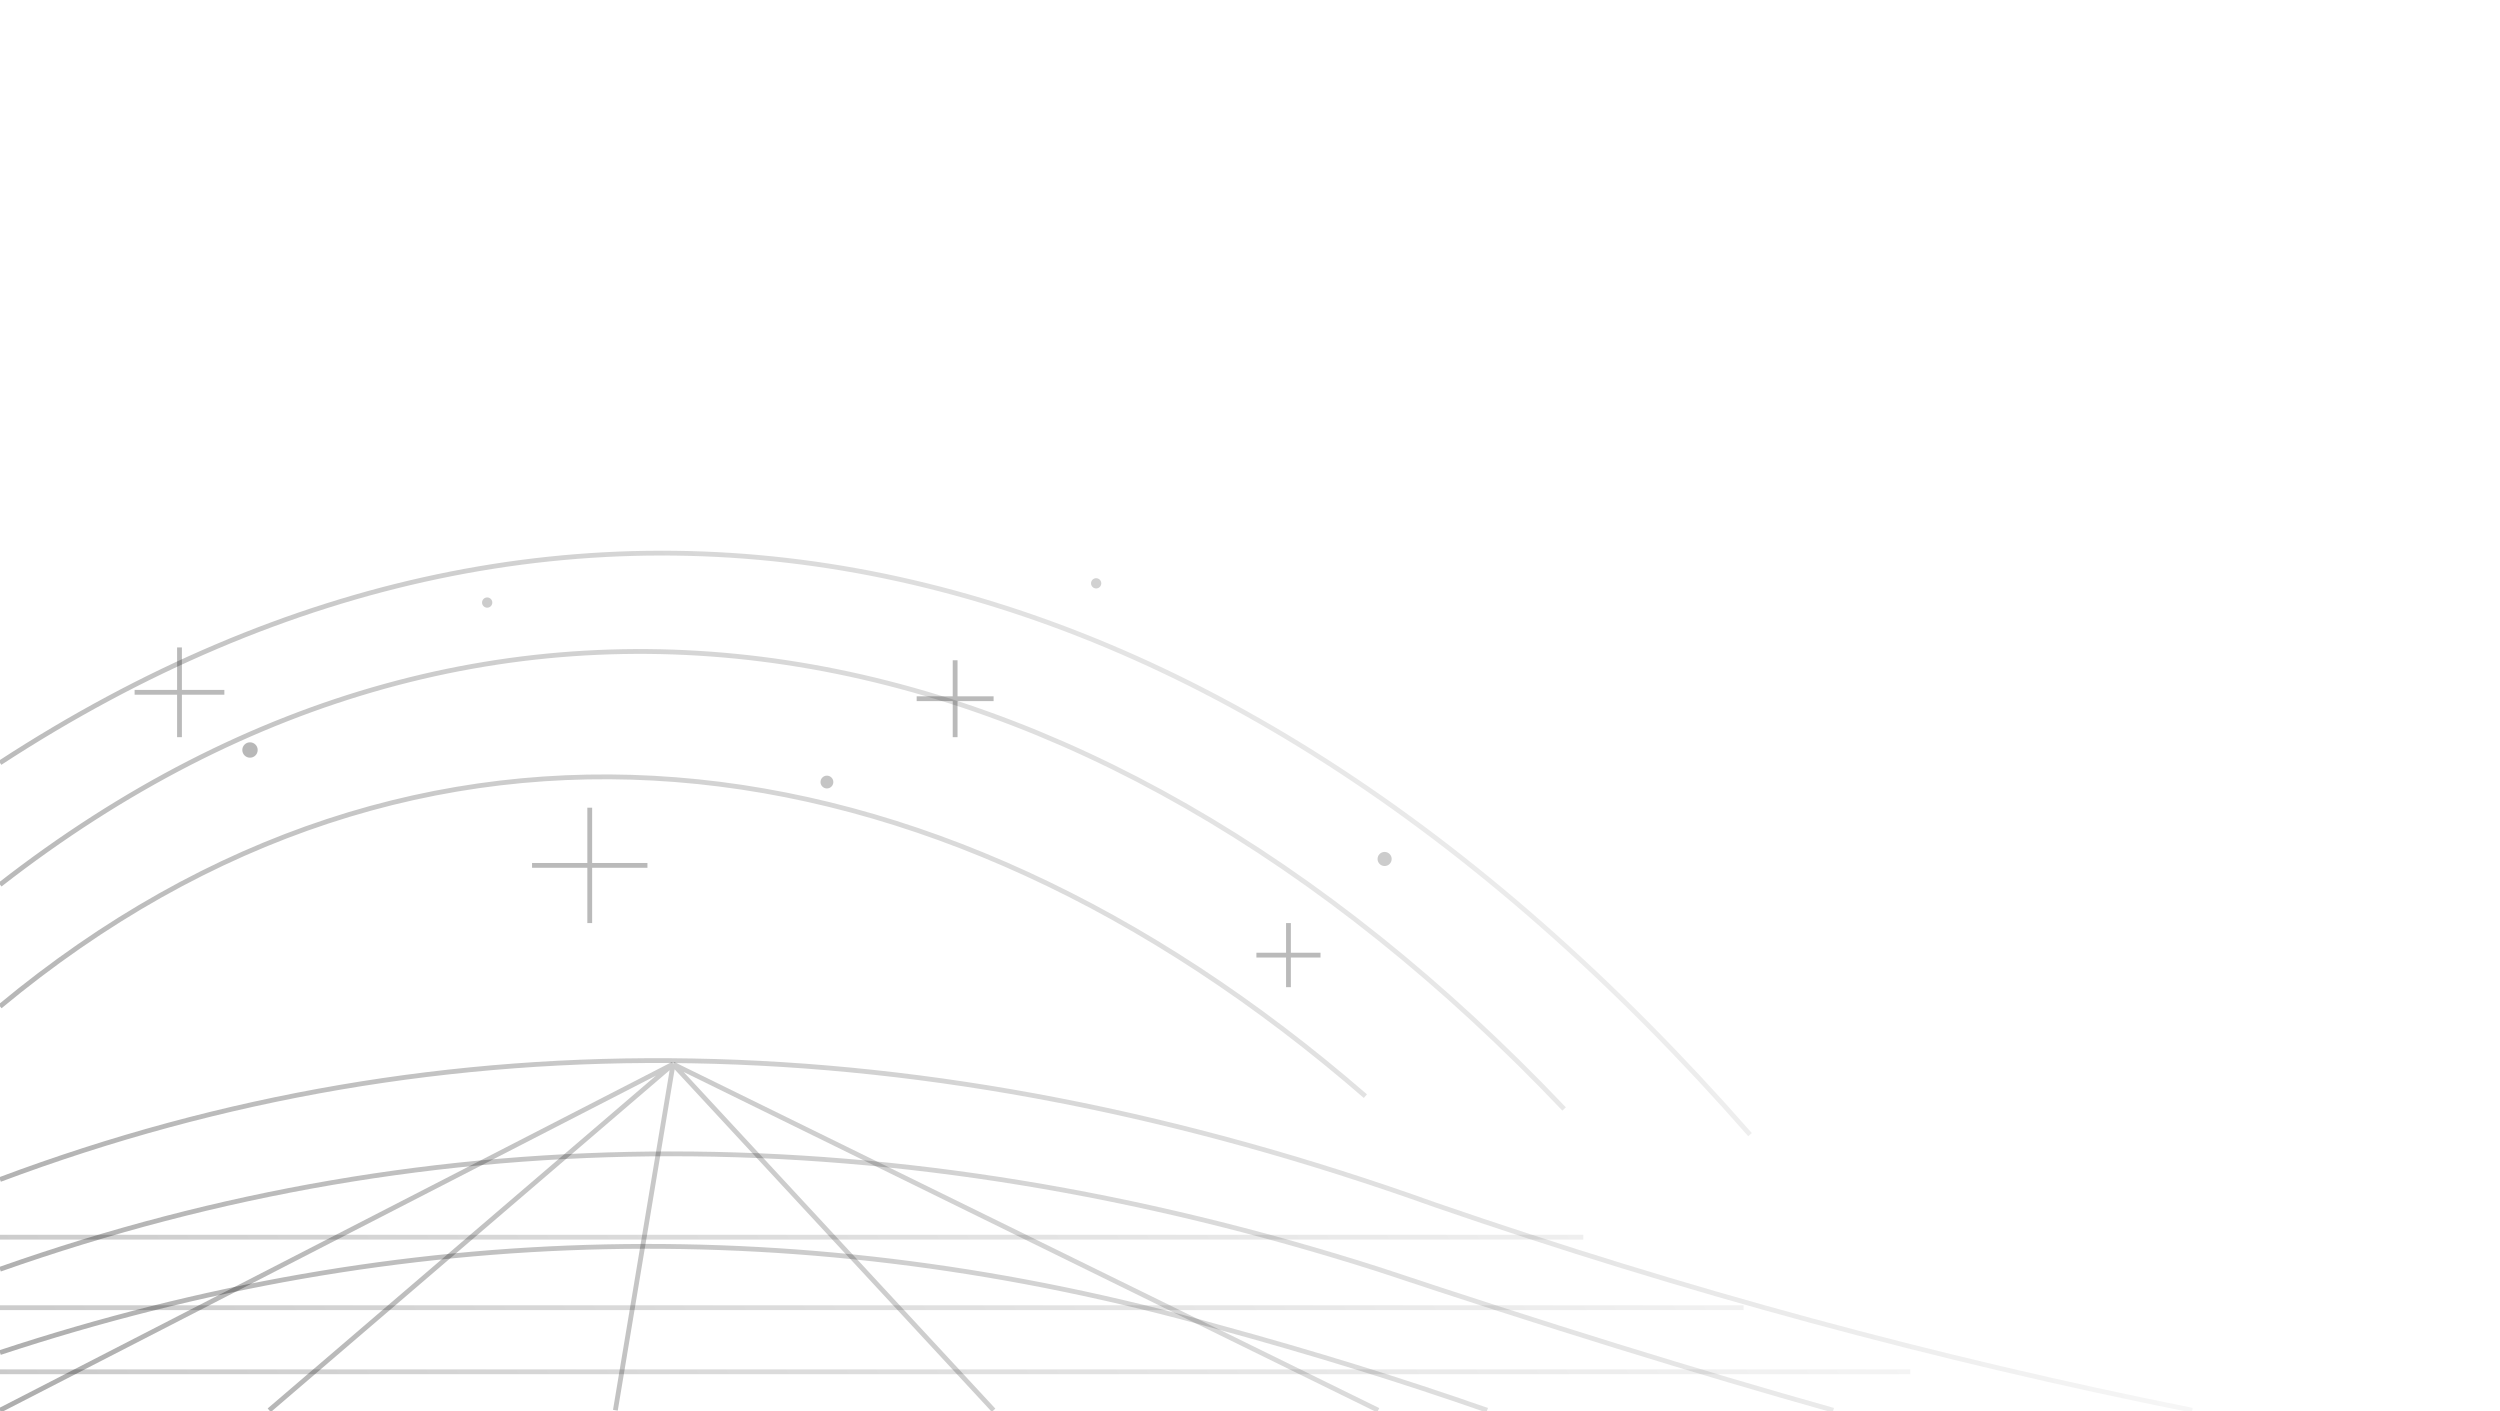
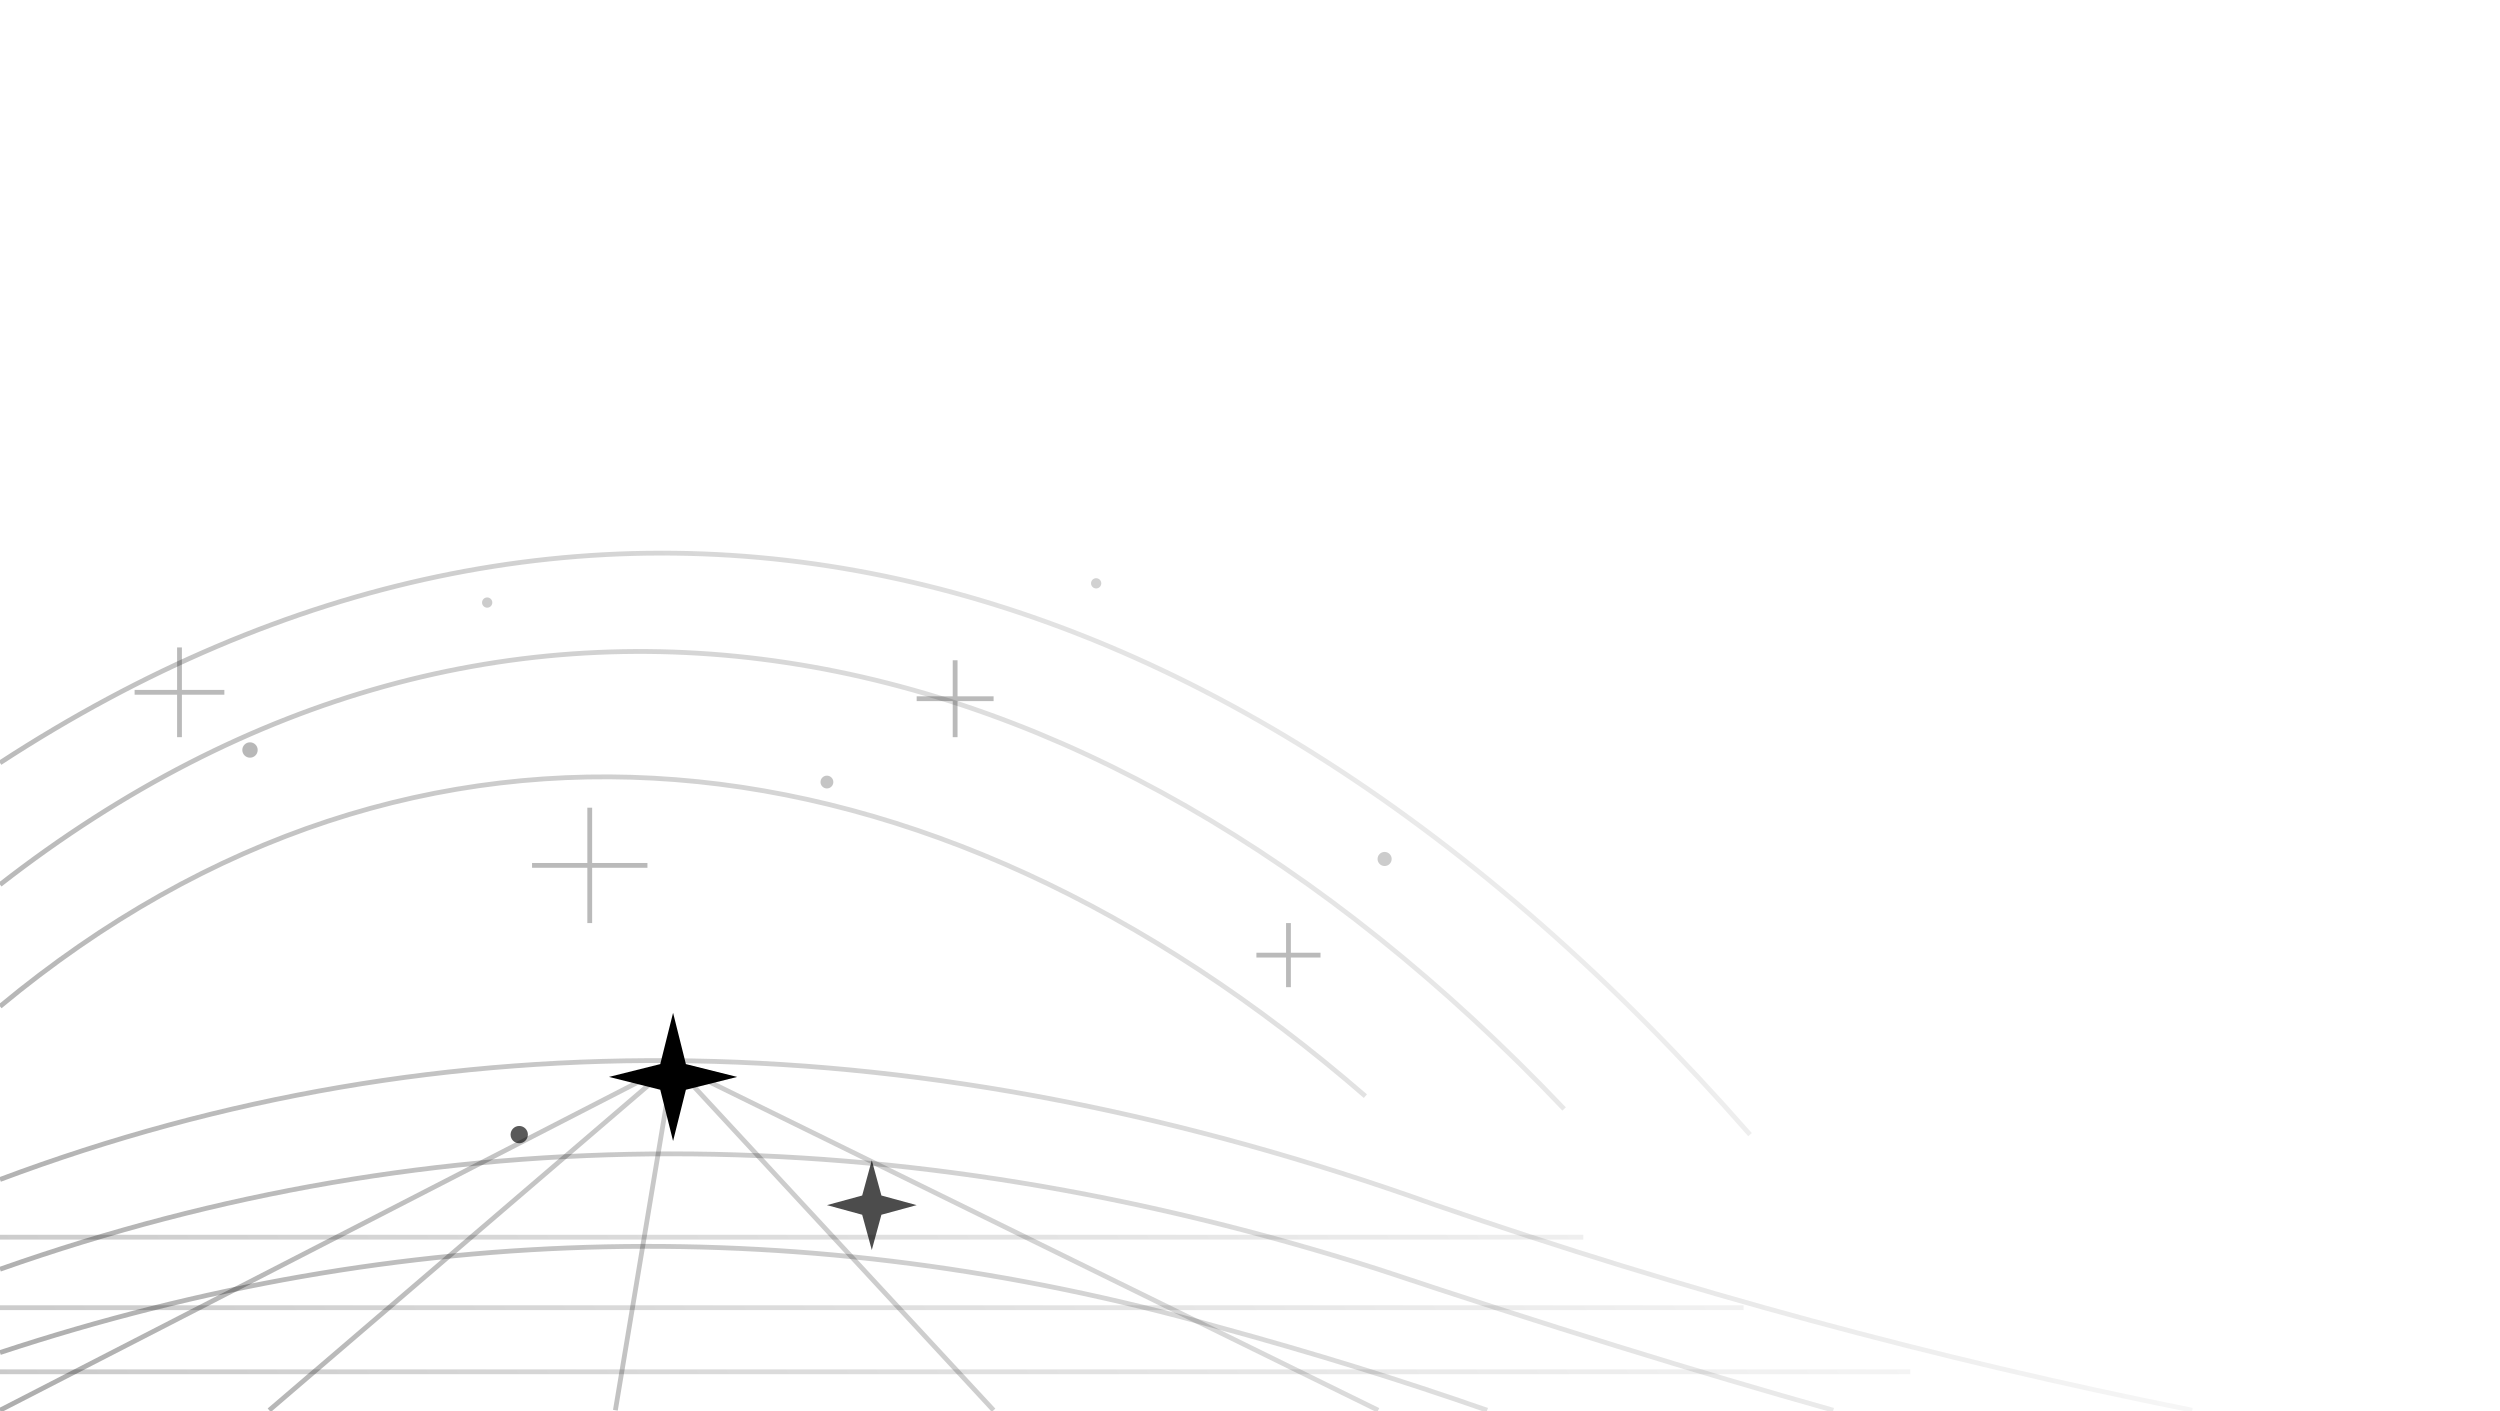
<svg xmlns="http://www.w3.org/2000/svg" viewBox="0 0 390 220" preserveAspectRatio="xMidYMid meet">
  <defs>
    <linearGradient id="fade" x1="0" y1="220" x2="265" y2="44" gradientUnits="userSpaceOnUse">
      <stop stop-color="#000000" stop-opacity="0.32" />
      <stop offset="1" stop-color="#000000" stop-opacity="0" />
    </linearGradient>
  </defs>
  <g id="horizon" fill="none" stroke="url(#fade)" stroke-width="0.75">
    <path d="M0 184Q104 145 224 188Q282 208 342 220" />
    <path d="M0 198Q102 162 215 198Q254 211 286 220" />
    <path d="M0 211Q94 180 190 207Q212 213 232 220" />
    <path d="M0 220L105 166L42 220M105 166L96 220M105 166L155 220M105 166L215 220" />
    <path d="M0 193H247M0 204H272M0 214H298" opacity="0.65" />
    <path d="M0 157C65 103 145 112 213 171M0 138C77 78 169 94 244 173M0 119C89 61 188 80 273 177" />
  </g>
  <g id="stars" fill="#000000">
    <circle cx="39" cy="117" r="1.2" opacity="0.28" />
    <circle cx="76" cy="94" r="0.8" opacity="0.2" />
    <circle cx="129" cy="122" r="1" opacity="0.23" />
    <circle cx="171" cy="91" r="0.8" opacity="0.18" />
    <circle cx="216" cy="134" r="1.1" opacity="0.2" />
  </g>
  <g id="crosshairs" stroke="#000000" stroke-width="0.75" opacity="0.27">
    <path d="M28 101v14M21 108h14M92 126v18M83 135h18M149 103v12M143 109h12M201 144v10M196 149h10" />
  </g>
+   <g id="bottom-sparkles" fill="#000000">
+     <path d="M105 158L107 166L115 168L107 170L105 178L103 170L95 168L103 166Z" />
+     <path d="M136 181L137.5 186.5L143 188L137.5 189.5L136 195L134.5 189.5L129 188L134.5 186.5Z" opacity="0.7" />
+     <circle cx="81" cy="177" r="1.35" opacity="0.65" />
+   </g>
</svg>
